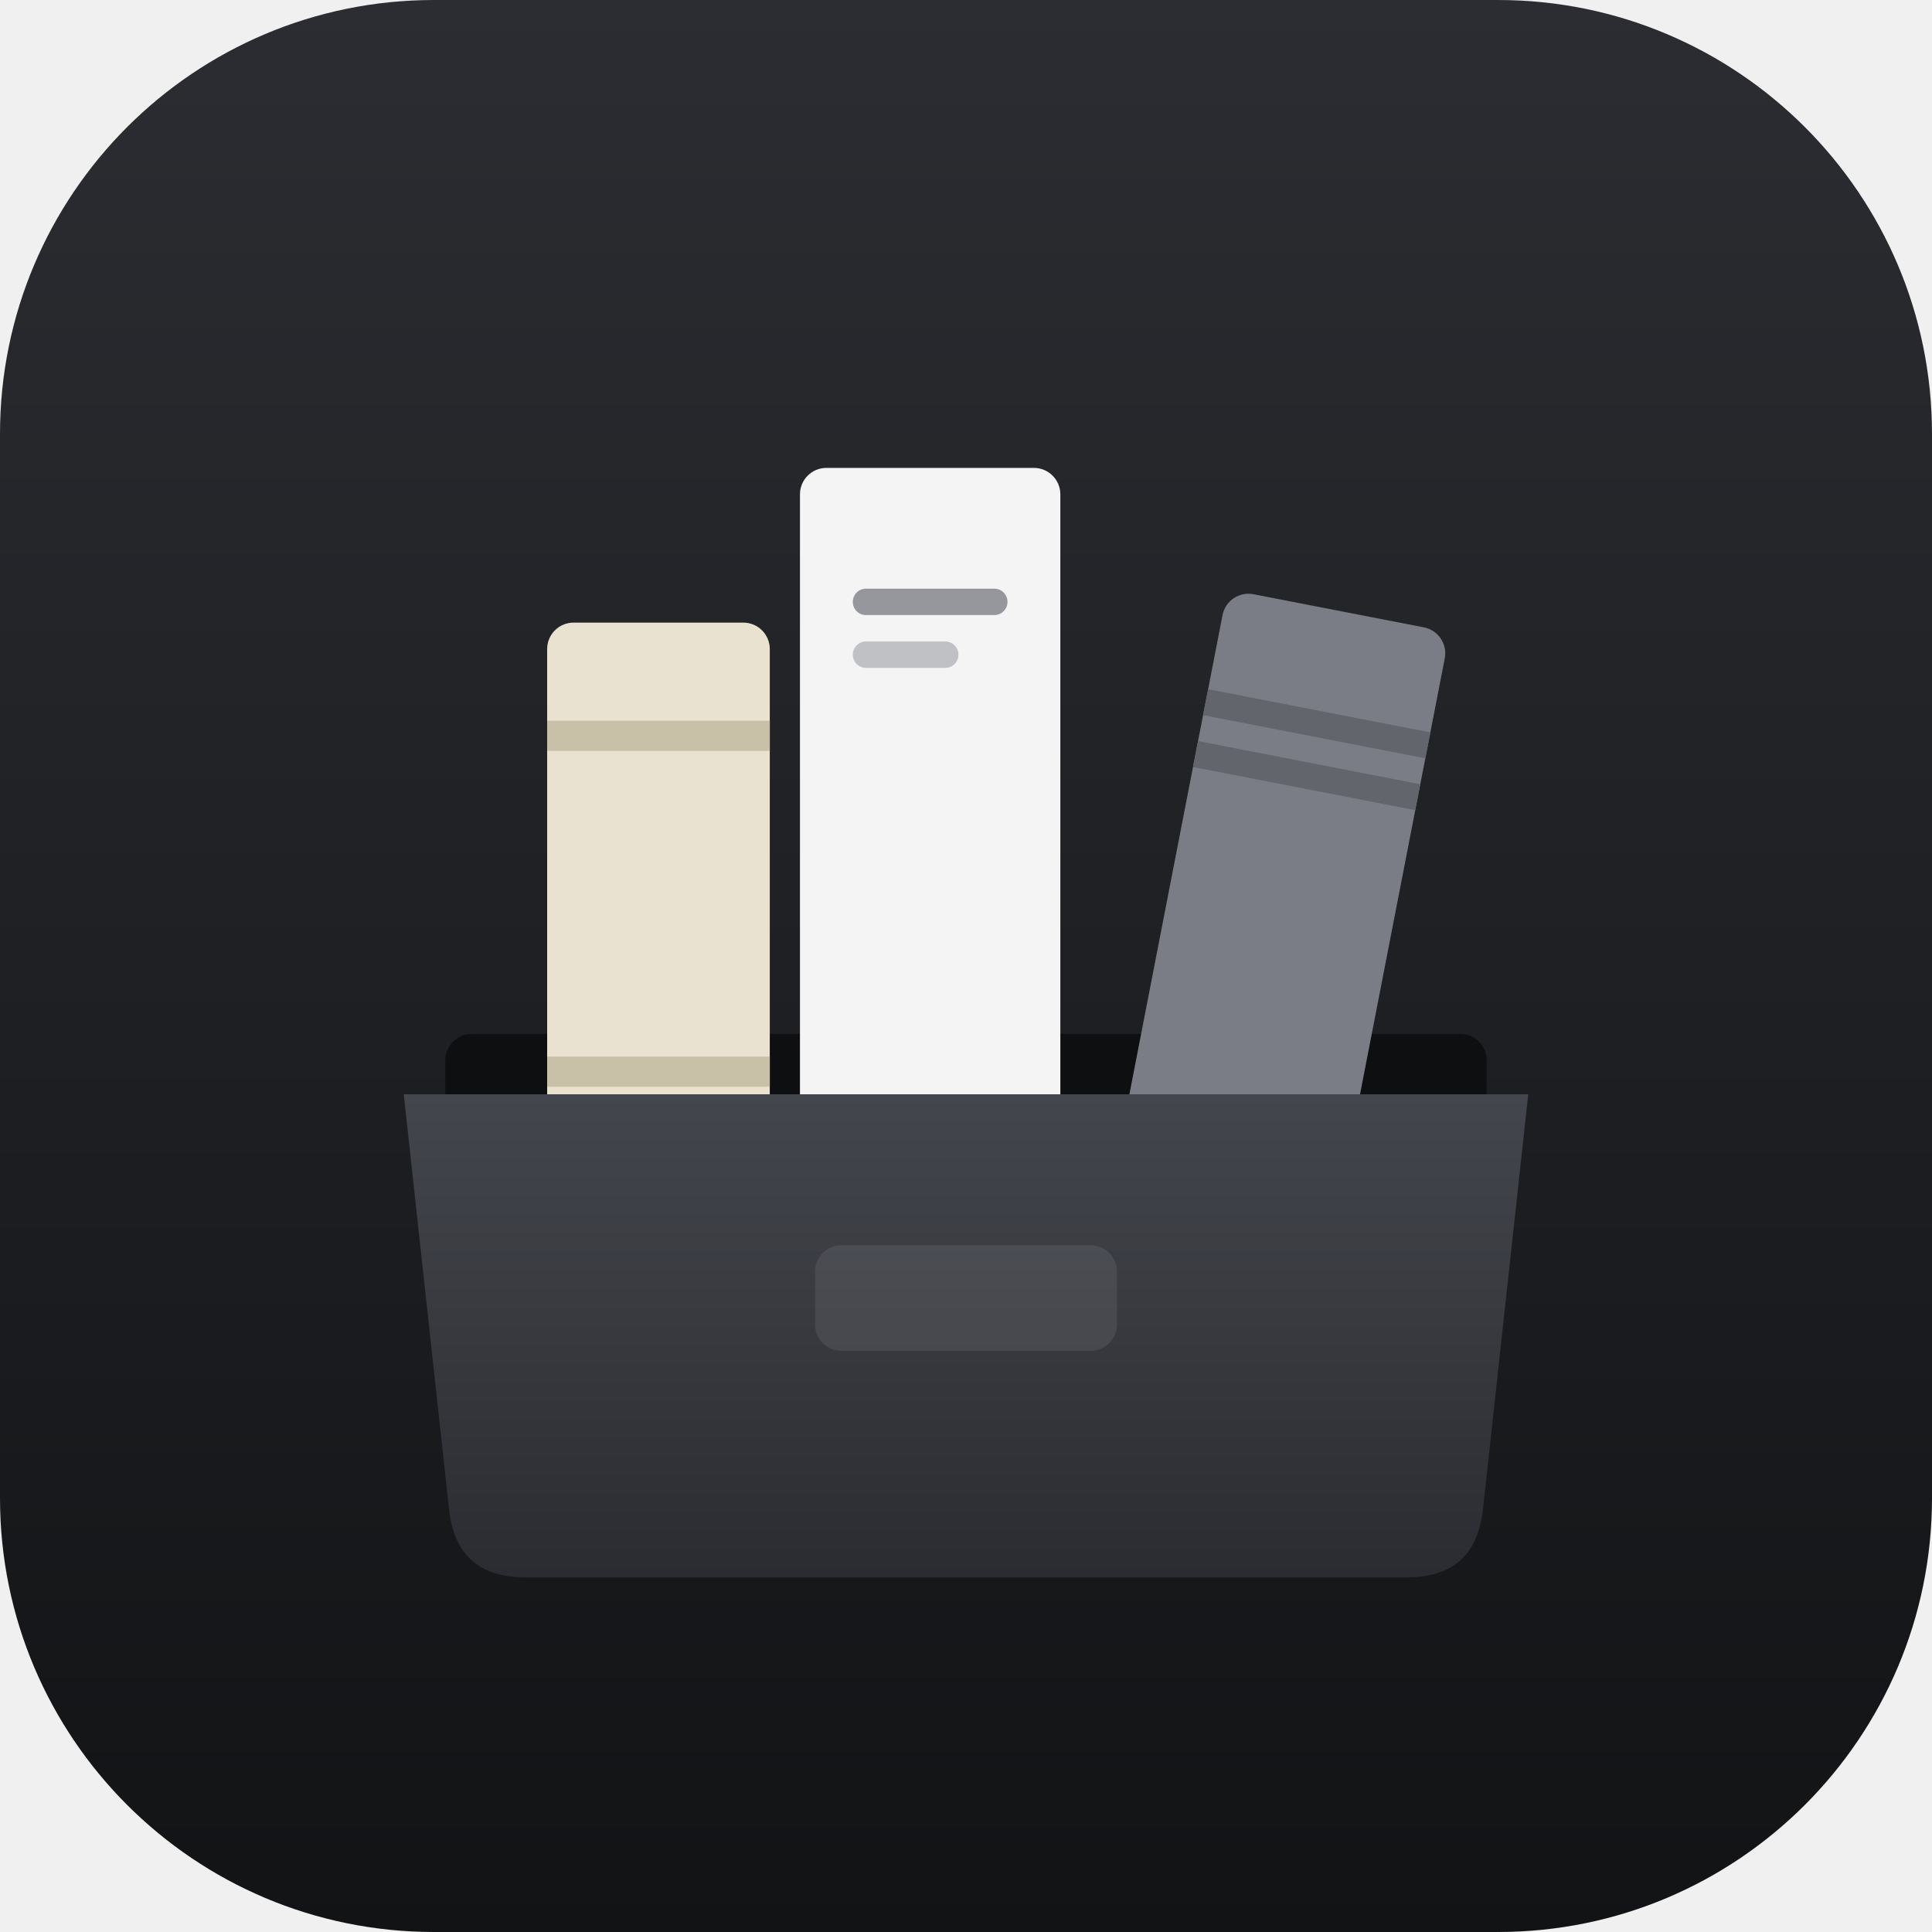
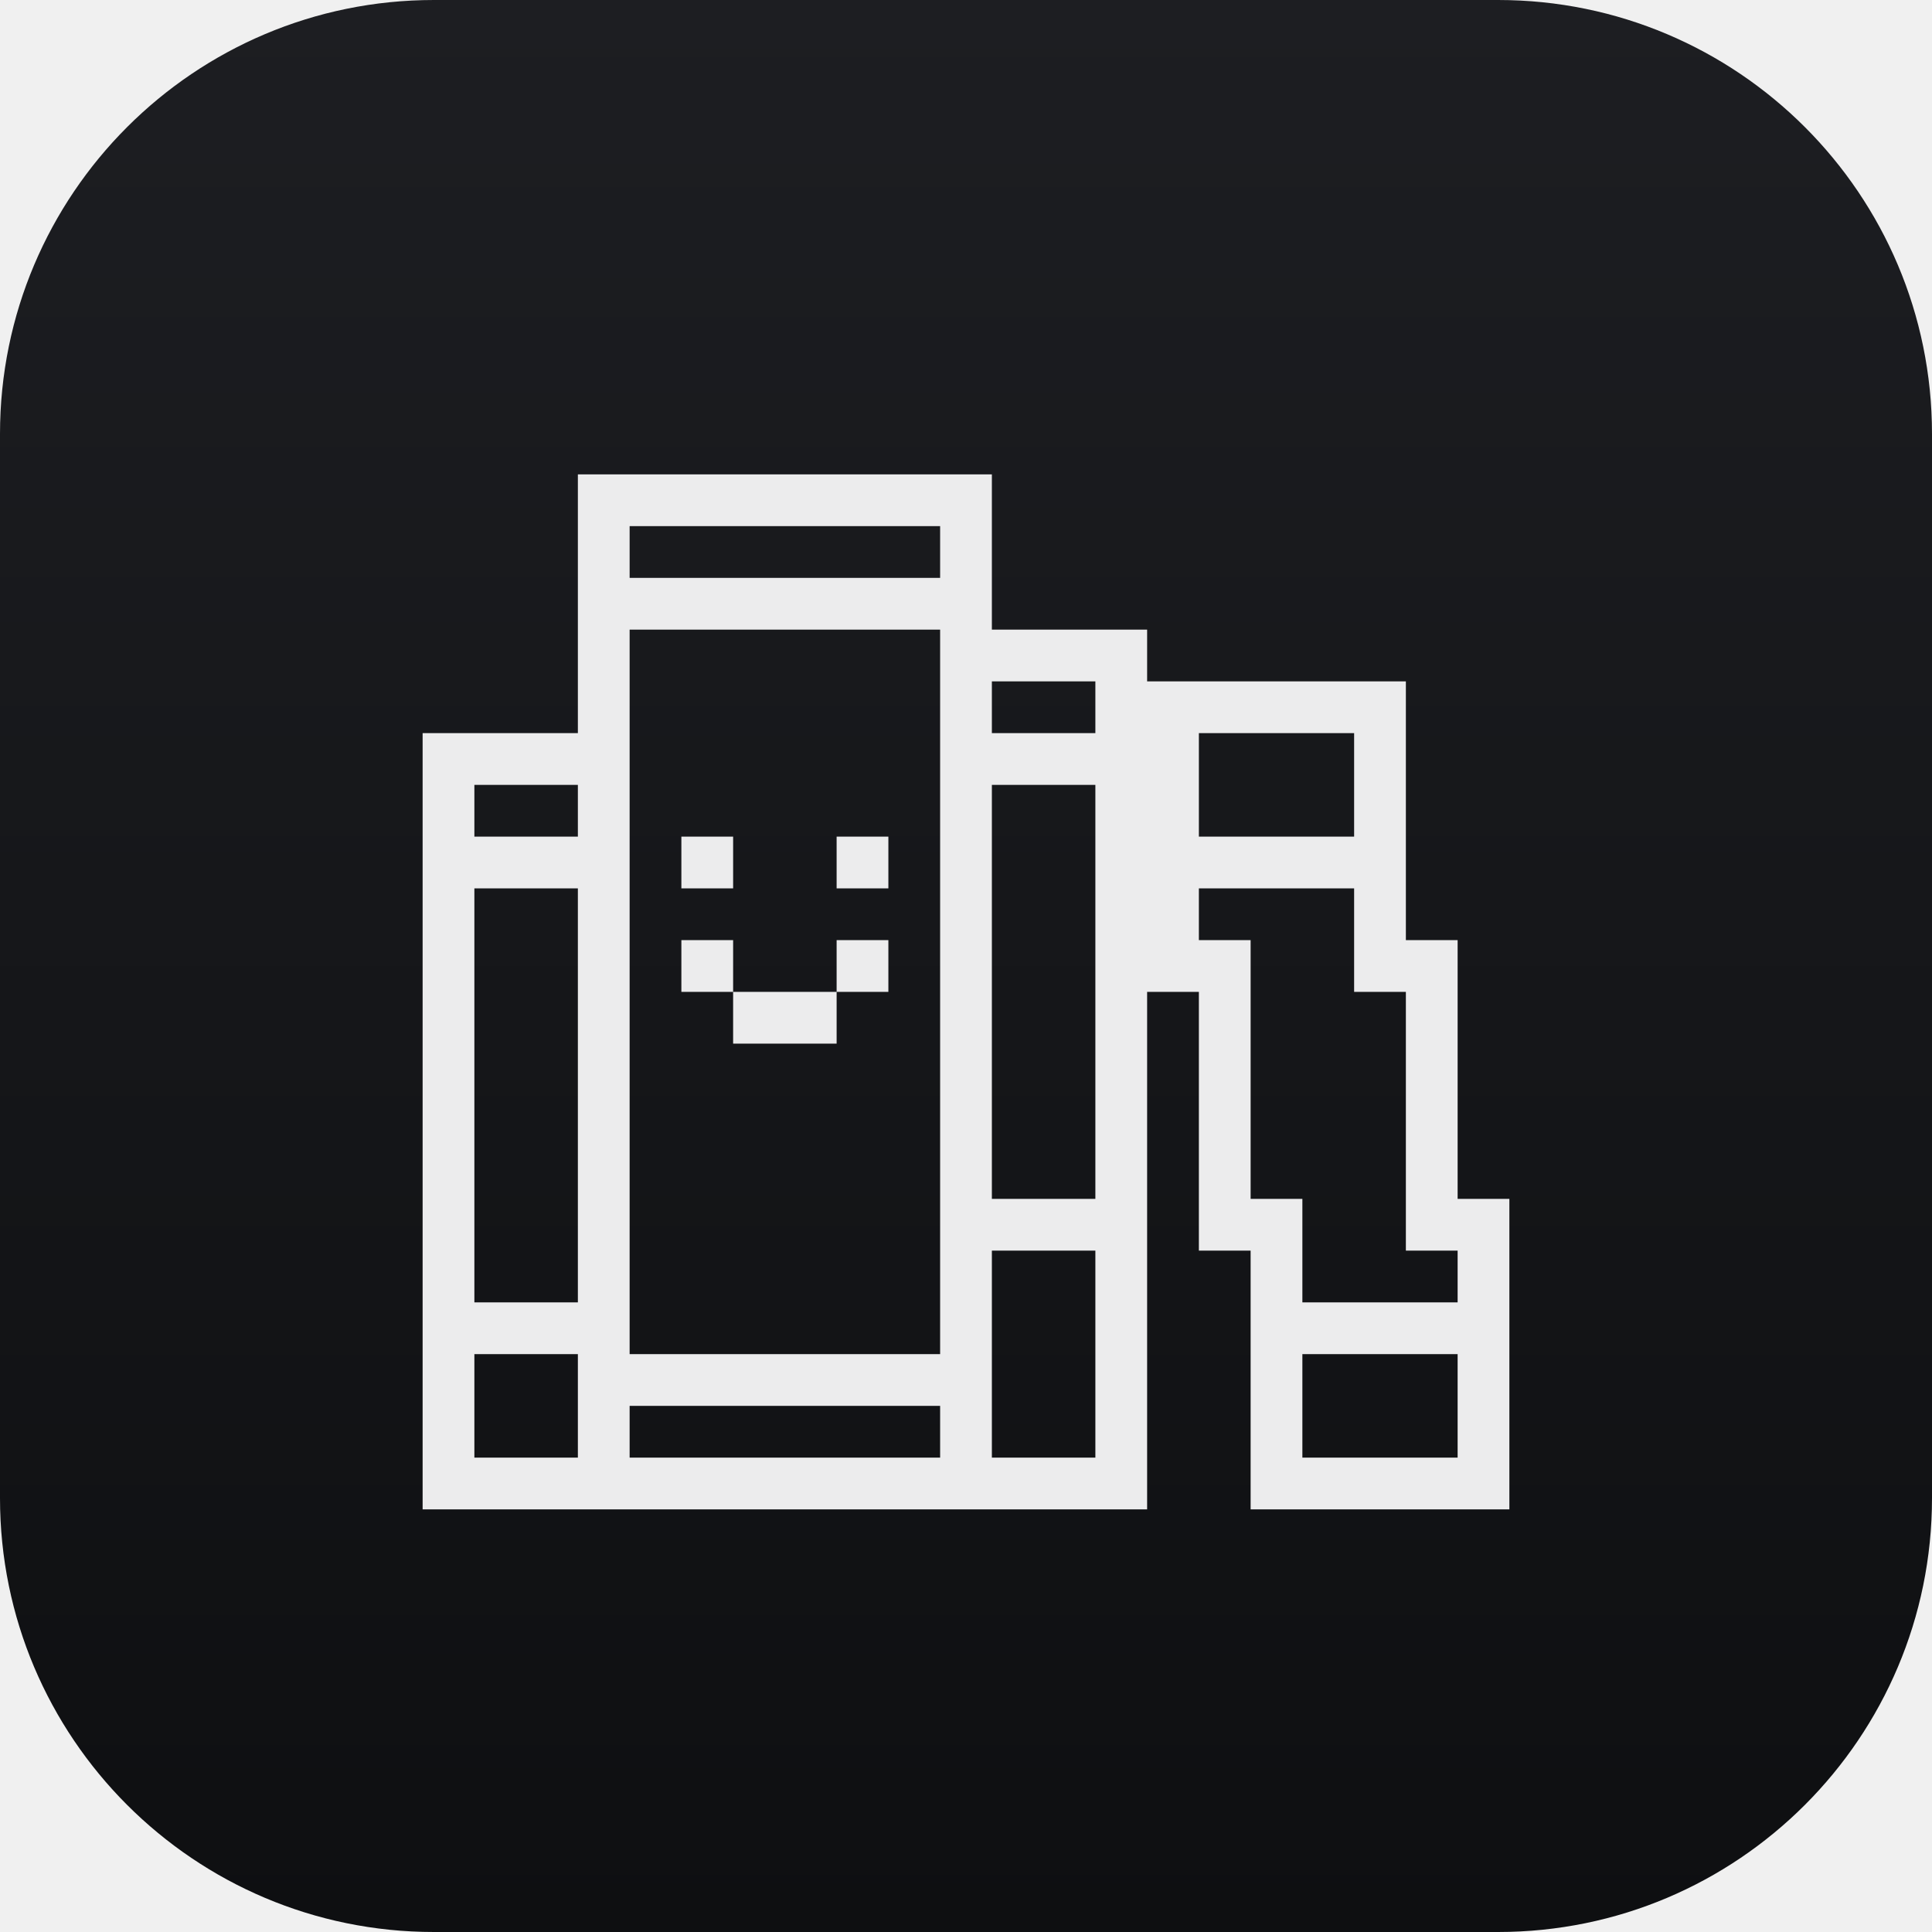
<svg xmlns="http://www.w3.org/2000/svg" viewBox="0 0 1024 1024">
  <defs>
    <linearGradient id="bg" x1="0" y1="0" x2="0" y2="1">
-       <stop offset="0" stop-color="#2b2d32" />
-       <stop offset="1" stop-color="#121315" />
-     </linearGradient>
-     <linearGradient id="box" x1="0" y1="0" x2="0" y2="1">
-       <stop offset="0" stop-color="#44464d" />
-       <stop offset="1" stop-color="#2a2c31" />
+       <stop offset="0" stop-color="#1d1e22" />
+       <stop offset="1" stop-color="#0e0f11" />
    </linearGradient>
  </defs>
  <rect width="1024" height="1024" rx="230" fill="url(#bg)" />
-   <rect x="236" y="548" width="552" height="52" rx="14" fill="#000000" opacity="0.5" />
-   <g>
-     <rect x="290" y="330" width="118" height="300" rx="14" fill="#e9e2d0" />
-     <rect x="290" y="382" width="118" height="16" fill="#c9c0a8" />
-     <rect x="290" y="560" width="118" height="16" fill="#c9c0a8" />
-     <rect x="424" y="248" width="138" height="382" rx="14" fill="#f4f4f5" />
-     <rect x="452" y="312" width="82" height="14" rx="7" fill="#8b8d93" opacity="0.9" />
-     <rect x="452" y="340" width="56" height="14" rx="7" fill="#8b8d93" opacity="0.5" />
-     <g transform="rotate(11 650 630)">
-       <rect x="590" y="318" width="120" height="312" rx="14" fill="#7a7d85" />
-       <rect x="590" y="372" width="120" height="14" fill="#62656c" />
-       <rect x="590" y="400" width="120" height="14" fill="#62656c" />
-     </g>
-   </g>
-   <path d="M214 580 H810 L786 800 Q782 836 746 836 H278 Q242 836 238 800 Z" fill="url(#box)" />
-   <rect x="432" y="660" width="160" height="56" rx="14" fill="#ffffff" opacity="0.08" />
+   <path fill="#ececed" transform="translate(224 224) scale(27.42857)" d="M3 1h1v1h-1ZM4 1h1v1h-1ZM5 1h1v1h-1ZM6 1h1v1h-1ZM7 1h1v1h-1ZM8 1h1v1h-1ZM9 1h1v1h-1ZM10 1h1v1h-1ZM3 2h1v1h-1ZM10 2h1v1h-1ZM3 3h1v1h-1ZM4 3h1v1h-1ZM5 3h1v1h-1ZM6 3h1v1h-1ZM7 3h1v1h-1ZM8 3h1v1h-1ZM9 3h1v1h-1ZM10 3h1v1h-1ZM3 4h1v1h-1ZM10 4h1v1h-1ZM11 4h1v1h-1ZM12 4h1v1h-1ZM13 4h1v1h-1ZM3 5h1v1h-1ZM10 5h1v1h-1ZM13 5h1v1h-1ZM14 5h1v1h-1ZM15 5h1v1h-1ZM16 5h1v1h-1ZM17 5h1v1h-1ZM18 5h1v1h-1ZM0 6h1v1h-1ZM1 6h1v1h-1ZM2 6h1v1h-1ZM3 6h1v1h-1ZM10 6h1v1h-1ZM11 6h1v1h-1ZM12 6h1v1h-1ZM13 6h1v1h-1ZM14 6h1v1h-1ZM18 6h1v1h-1ZM0 7h1v1h-1ZM3 7h1v1h-1ZM10 7h1v1h-1ZM13 7h1v1h-1ZM14 7h1v1h-1ZM18 7h1v1h-1ZM0 8h1v1h-1ZM1 8h1v1h-1ZM2 8h1v1h-1ZM3 8h1v1h-1ZM5 8h1v1h-1ZM8 8h1v1h-1ZM10 8h1v1h-1ZM13 8h1v1h-1ZM14 8h1v1h-1ZM15 8h1v1h-1ZM16 8h1v1h-1ZM17 8h1v1h-1ZM18 8h1v1h-1ZM0 9h1v1h-1ZM3 9h1v1h-1ZM10 9h1v1h-1ZM13 9h1v1h-1ZM14 9h1v1h-1ZM18 9h1v1h-1ZM0 10h1v1h-1ZM3 10h1v1h-1ZM5 10h1v1h-1ZM8 10h1v1h-1ZM10 10h1v1h-1ZM13 10h1v1h-1ZM14 10h1v1h-1ZM15 10h1v1h-1ZM18 10h1v1h-1ZM19 10h1v1h-1ZM0 11h1v1h-1ZM3 11h1v1h-1ZM6 11h1v1h-1ZM7 11h1v1h-1ZM10 11h1v1h-1ZM13 11h1v1h-1ZM15 11h1v1h-1ZM19 11h1v1h-1ZM0 12h1v1h-1ZM3 12h1v1h-1ZM10 12h1v1h-1ZM13 12h1v1h-1ZM15 12h1v1h-1ZM19 12h1v1h-1ZM0 13h1v1h-1ZM3 13h1v1h-1ZM10 13h1v1h-1ZM13 13h1v1h-1ZM15 13h1v1h-1ZM19 13h1v1h-1ZM0 14h1v1h-1ZM3 14h1v1h-1ZM10 14h1v1h-1ZM13 14h1v1h-1ZM15 14h1v1h-1ZM19 14h1v1h-1ZM0 15h1v1h-1ZM3 15h1v1h-1ZM10 15h1v1h-1ZM11 15h1v1h-1ZM12 15h1v1h-1ZM13 15h1v1h-1ZM15 15h1v1h-1ZM16 15h1v1h-1ZM19 15h1v1h-1ZM20 15h1v1h-1ZM0 16h1v1h-1ZM3 16h1v1h-1ZM10 16h1v1h-1ZM13 16h1v1h-1ZM16 16h1v1h-1ZM20 16h1v1h-1ZM0 17h1v1h-1ZM1 17h1v1h-1ZM2 17h1v1h-1ZM3 17h1v1h-1ZM10 17h1v1h-1ZM13 17h1v1h-1ZM16 17h1v1h-1ZM17 17h1v1h-1ZM18 17h1v1h-1ZM19 17h1v1h-1ZM20 17h1v1h-1ZM0 18h1v1h-1ZM3 18h1v1h-1ZM4 18h1v1h-1ZM5 18h1v1h-1ZM6 18h1v1h-1ZM7 18h1v1h-1ZM8 18h1v1h-1ZM9 18h1v1h-1ZM10 18h1v1h-1ZM13 18h1v1h-1ZM16 18h1v1h-1ZM20 18h1v1h-1ZM0 19h1v1h-1ZM3 19h1v1h-1ZM10 19h1v1h-1ZM13 19h1v1h-1ZM16 19h1v1h-1ZM20 19h1v1h-1ZM0 20h1v1h-1ZM1 20h1v1h-1ZM2 20h1v1h-1ZM3 20h1v1h-1ZM4 20h1v1h-1ZM5 20h1v1h-1ZM6 20h1v1h-1ZM7 20h1v1h-1ZM8 20h1v1h-1ZM9 20h1v1h-1ZM10 20h1v1h-1ZM11 20h1v1h-1ZM12 20h1v1h-1ZM13 20h1v1h-1ZM16 20h1v1h-1ZM17 20h1v1h-1ZM18 20h1v1h-1ZM19 20h1v1h-1ZM20 20h1v1h-1Z" />
</svg>
